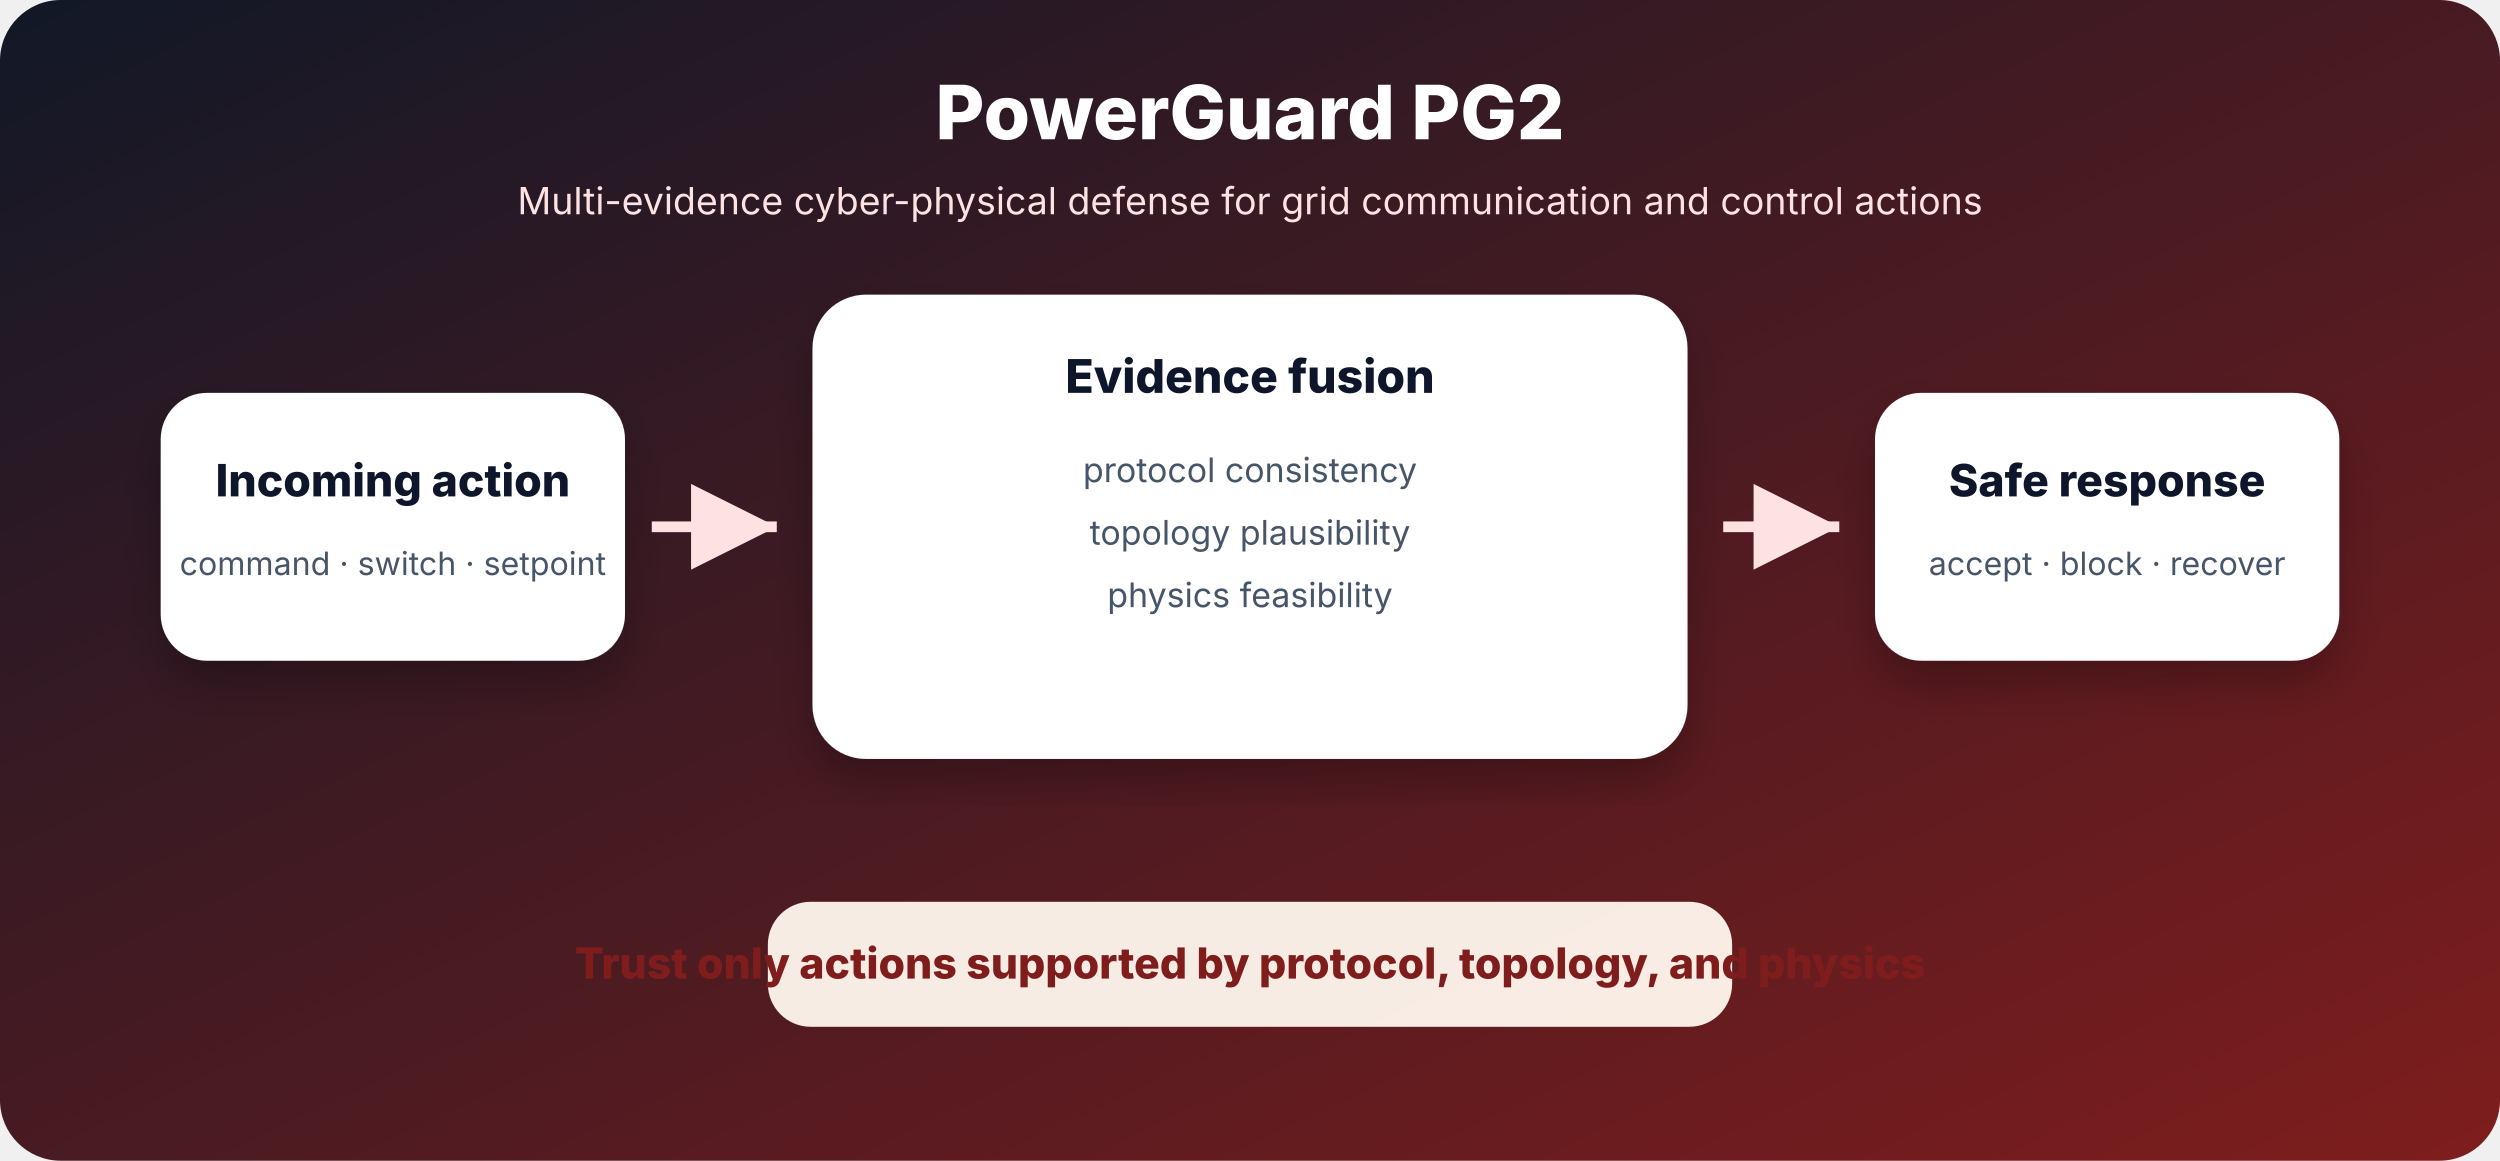
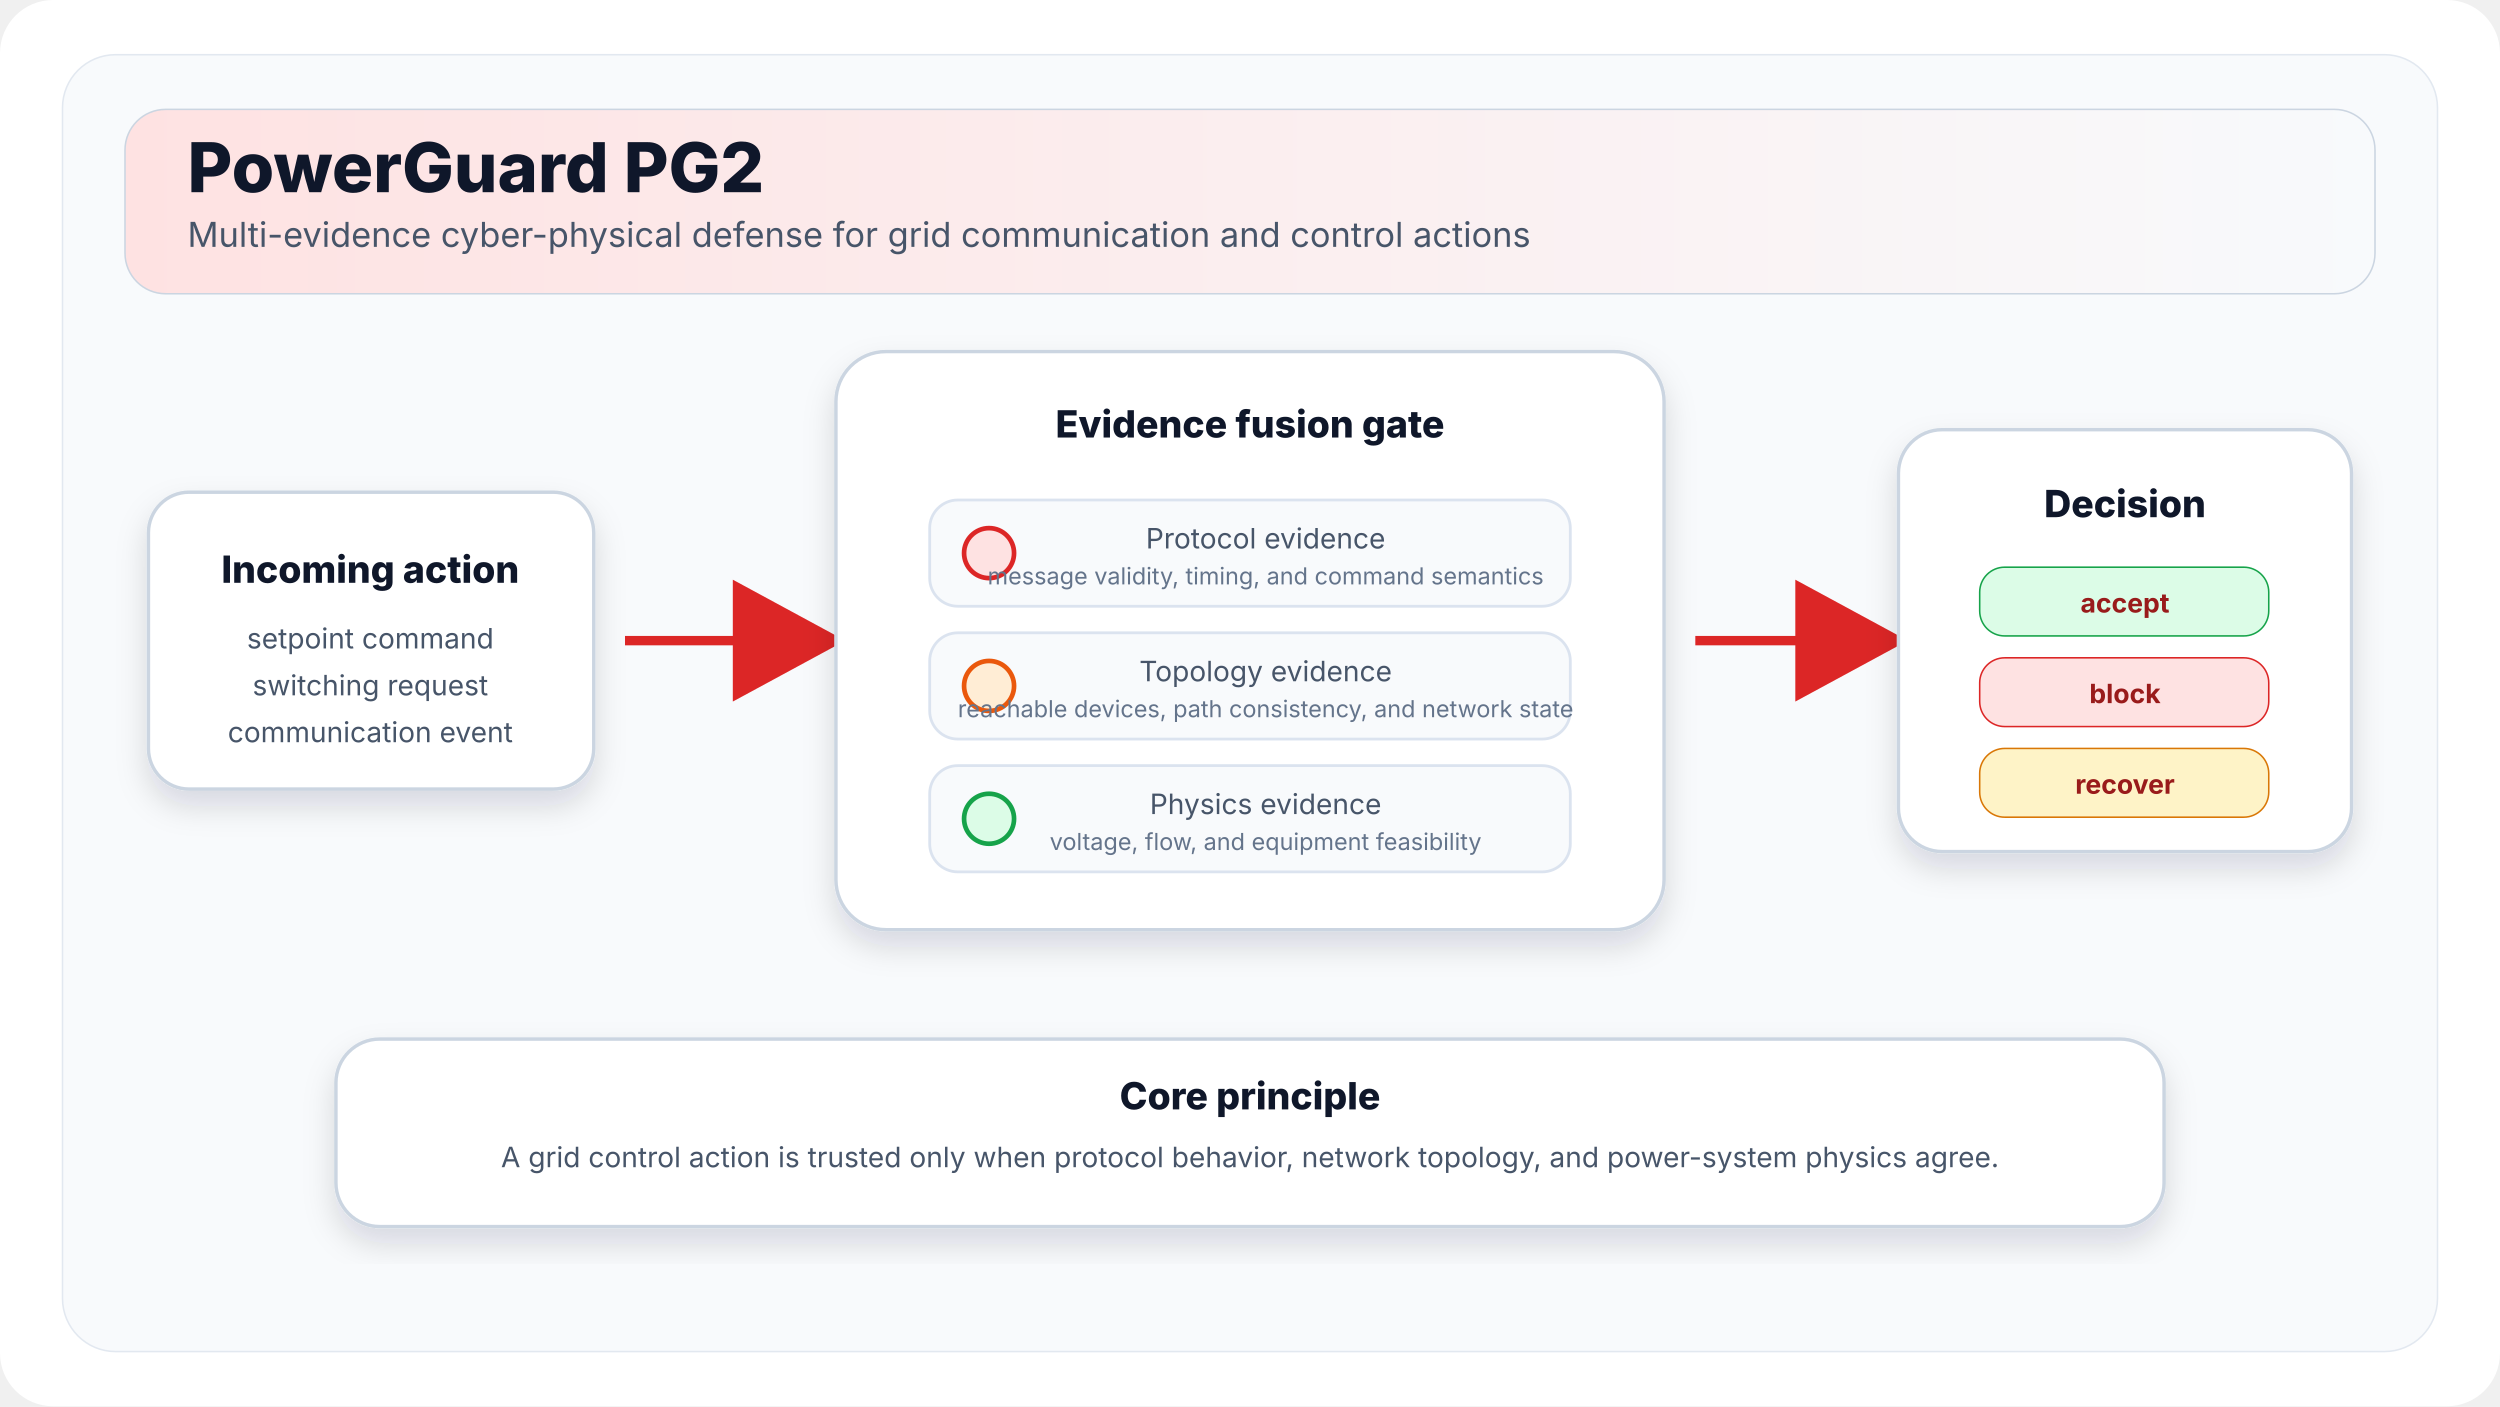
- <svg xmlns="http://www.w3.org/2000/svg" width="1400" height="650" viewBox="0 0 1400 650">
+ <svg xmlns="http://www.w3.org/2000/svg" width="1600" height="900" viewBox="0 0 1600 900">
  <defs>
-     <linearGradient id="g" x1="0" y1="0" x2="1" y2="1">
-       <stop offset="0%" stop-color="#111827" />
-       <stop offset="100%" stop-color="#7f1d1d" />
+     <style>
+       .title{font-family:Inter,Arial,sans-serif;font-size:44px;font-weight:800;fill:#0f172a}
+       .subtitle{font-family:Inter,Arial,sans-serif;font-size:22px;fill:#475569}
+       .label{font-family:Inter,Arial,sans-serif;font-size:24px;font-weight:800;fill:#0f172a}
+       .small{font-family:Inter,Arial,sans-serif;font-size:18px;fill:#475569}
+       .tiny{font-family:Inter,Arial,sans-serif;font-size:15px;fill:#64748b}
+       .panel{fill:#ffffff;stroke:#cbd5e1;stroke-width:2.2;filter:url(#shadow)}
+       .evidence{fill:#f8fafc;stroke:#dbe3ef;stroke-width:1.8}
+       .tag{font-family:Inter,Arial,sans-serif;font-size:17px;font-weight:700;fill:#991b1b}
+     </style>
+     <filter id="shadow" x="-20%" y="-20%" width="140%" height="140%">
+       <feDropShadow dx="0" dy="10" stdDeviation="10" flood-color="#0f172a" flood-opacity="0.14" />
+     </filter>
+     <marker id="arrow" markerWidth="15" markerHeight="15" refX="12" refY="7.5" orient="auto">
+       <path d="M1,1 L13,7.5 L1,14 Z" fill="#dc2626" />
+     </marker>
+     <linearGradient id="top" x1="0" y1="0" x2="1" y2="0">
+       <stop offset="0" stop-color="#fee2e2" />
+       <stop offset="1" stop-color="#f8fafc" />
    </linearGradient>
-     <filter id="s">
-       <feDropShadow dx="0" dy="14" stdDeviation="12" flood-color="#000" flood-opacity="0.25" />
-     </filter>
-     <marker id="a" markerWidth="12" markerHeight="12" refX="10" refY="6" orient="auto">
-       <path d="M2,2 L10,6 L2,10 Z" fill="#fee2e2" />
-     </marker>
  </defs>
-   <rect width="1400" height="650" rx="34" fill="url(#g)" />
-   <text x="700" y="78" text-anchor="middle" font-family="Inter,Arial" font-size="42" font-weight="800" fill="#fff">PowerGuard PG2</text>
-   <text x="700" y="120" text-anchor="middle" font-family="Inter,Arial" font-size="21" fill="#fee2e2">Multi-evidence cyber-physical defense for grid communication and control actions</text>
-   <g filter="url(#s)" font-family="Inter,Arial">
-     <rect x="90" y="220" width="260" height="150" rx="26" fill="#fff" />
-     <text x="220" y="278" text-anchor="middle" font-size="25" font-weight="800" fill="#0f172a">Incoming action</text>
-     <text x="220" y="322" text-anchor="middle" font-size="18" fill="#475569">command · switch · setpoint</text>
-     <rect x="455" y="165" width="490" height="260" rx="30" fill="#fff" />
-     <text x="700" y="220" text-anchor="middle" font-size="26" font-weight="800" fill="#0f172a">Evidence fusion</text>
-     <text x="700" y="270" text-anchor="middle" font-size="19" fill="#475569">protocol consistency</text>
-     <text x="700" y="305" text-anchor="middle" font-size="19" fill="#475569">topology plausibility</text>
-     <text x="700" y="340" text-anchor="middle" font-size="19" fill="#475569">physics feasibility</text>
-     <rect x="1050" y="220" width="260" height="150" rx="26" fill="#fff" />
-     <text x="1180" y="278" text-anchor="middle" font-size="25" font-weight="800" fill="#0f172a">Safe response</text>
-     <text x="1180" y="322" text-anchor="middle" font-size="18" fill="#475569">accept · block · recover</text>
+   <rect width="1600" height="900" rx="34" fill="#ffffff" />
+   <rect x="40" y="35" width="1520" height="830" rx="34" fill="#f8fafc" stroke="#e2e8f0" />
+   <rect x="80" y="70" width="1440" height="118" rx="26" fill="url(#top)" stroke="#cbd5e1" />
+   <text x="120" y="123" class="title">PowerGuard PG2</text>
+   <text x="120" y="158" class="subtitle">Multi-evidence cyber-physical defense for grid communication and control actions</text>
+   <g transform="translate(95,315)">
+     <rect class="panel" x="0" y="0" width="285" height="190" rx="26" />
+     <text x="142" y="58" class="label" text-anchor="middle">Incoming action</text>
+     <text x="142" y="100" class="small" text-anchor="middle">setpoint command</text>
+     <text x="142" y="130" class="small" text-anchor="middle">switching request</text>
+     <text x="142" y="160" class="small" text-anchor="middle">communication event</text>
  </g>
-   <path d="M365 295 L435 295" stroke="#fee2e2" stroke-width="6" fill="none" marker-end="url(#a)" />
-   <path d="M965 295 L1030 295" stroke="#fee2e2" stroke-width="6" fill="none" marker-end="url(#a)" />
-   <rect x="430" y="505" width="540" height="70" rx="24" fill="#fff7ed" opacity="0.95" />
-   <text x="700" y="548" text-anchor="middle" font-family="Inter,Arial" font-size="24" font-weight="800" fill="#7f1d1d">Trust only actions supported by protocol, topology, and physics</text>
+   <path d="M400 410 C450 410 480 410 535 410" stroke="#dc2626" stroke-width="6" fill="none" marker-end="url(#arrow)" />
+   <g transform="translate(535,225)">
+     <rect class="panel" x="0" y="0" width="530" height="370" rx="32" />
+     <text x="265" y="55" class="label" text-anchor="middle">Evidence fusion gate</text>
+     <g transform="translate(60,95)">
+       <rect class="evidence" x="0" y="0" width="410" height="68" rx="18" />
+       <circle cx="38" cy="34" r="16" fill="#fee2e2" stroke="#dc2626" stroke-width="3" />
+       <text x="215" y="31" class="small" text-anchor="middle">Protocol evidence</text>
+       <text x="215" y="54" class="tiny" text-anchor="middle">message validity, timing, and command semantics</text>
+     </g>
+     <g transform="translate(60,180)">
+       <rect class="evidence" x="0" y="0" width="410" height="68" rx="18" />
+       <circle cx="38" cy="34" r="16" fill="#ffedd5" stroke="#ea580c" stroke-width="3" />
+       <text x="215" y="31" class="small" text-anchor="middle">Topology evidence</text>
+       <text x="215" y="54" class="tiny" text-anchor="middle">reachable devices, path consistency, and network state</text>
+     </g>
+     <g transform="translate(60,265)">
+       <rect class="evidence" x="0" y="0" width="410" height="68" rx="18" />
+       <circle cx="38" cy="34" r="16" fill="#dcfce7" stroke="#16a34a" stroke-width="3" />
+       <text x="215" y="31" class="small" text-anchor="middle">Physics evidence</text>
+       <text x="215" y="54" class="tiny" text-anchor="middle">voltage, flow, and equipment feasibility</text>
+     </g>
+   </g>
+   <path d="M1085 410 C1135 410 1160 410 1215 410" stroke="#dc2626" stroke-width="6" fill="none" marker-end="url(#arrow)" />
+   <g transform="translate(1215,275)">
+     <rect class="panel" x="0" y="0" width="290" height="270" rx="28" />
+     <text x="145" y="56" class="label" text-anchor="middle">Decision</text>
+     <rect x="52" y="88" width="185" height="44" rx="16" fill="#dcfce7" stroke="#16a34a" />
+     <text x="145" y="117" class="tag" text-anchor="middle" fill="#166534">accept</text>
+     <rect x="52" y="146" width="185" height="44" rx="16" fill="#fee2e2" stroke="#dc2626" />
+     <text x="145" y="175" class="tag" text-anchor="middle">block</text>
+     <rect x="52" y="204" width="185" height="44" rx="16" fill="#fef3c7" stroke="#d97706" />
+     <text x="145" y="233" class="tag" text-anchor="middle" fill="#92400e">recover</text>
+   </g>
+   <g transform="translate(215,665)">
+     <rect class="panel" x="0" y="0" width="1170" height="120" rx="28" />
+     <text x="585" y="45" class="label" text-anchor="middle">Core principle</text>
+     <text x="585" y="82" class="small" text-anchor="middle">A grid control action is trusted only when protocol behavior, network topology, and power-system physics agree.</text>
+   </g>
</svg>
